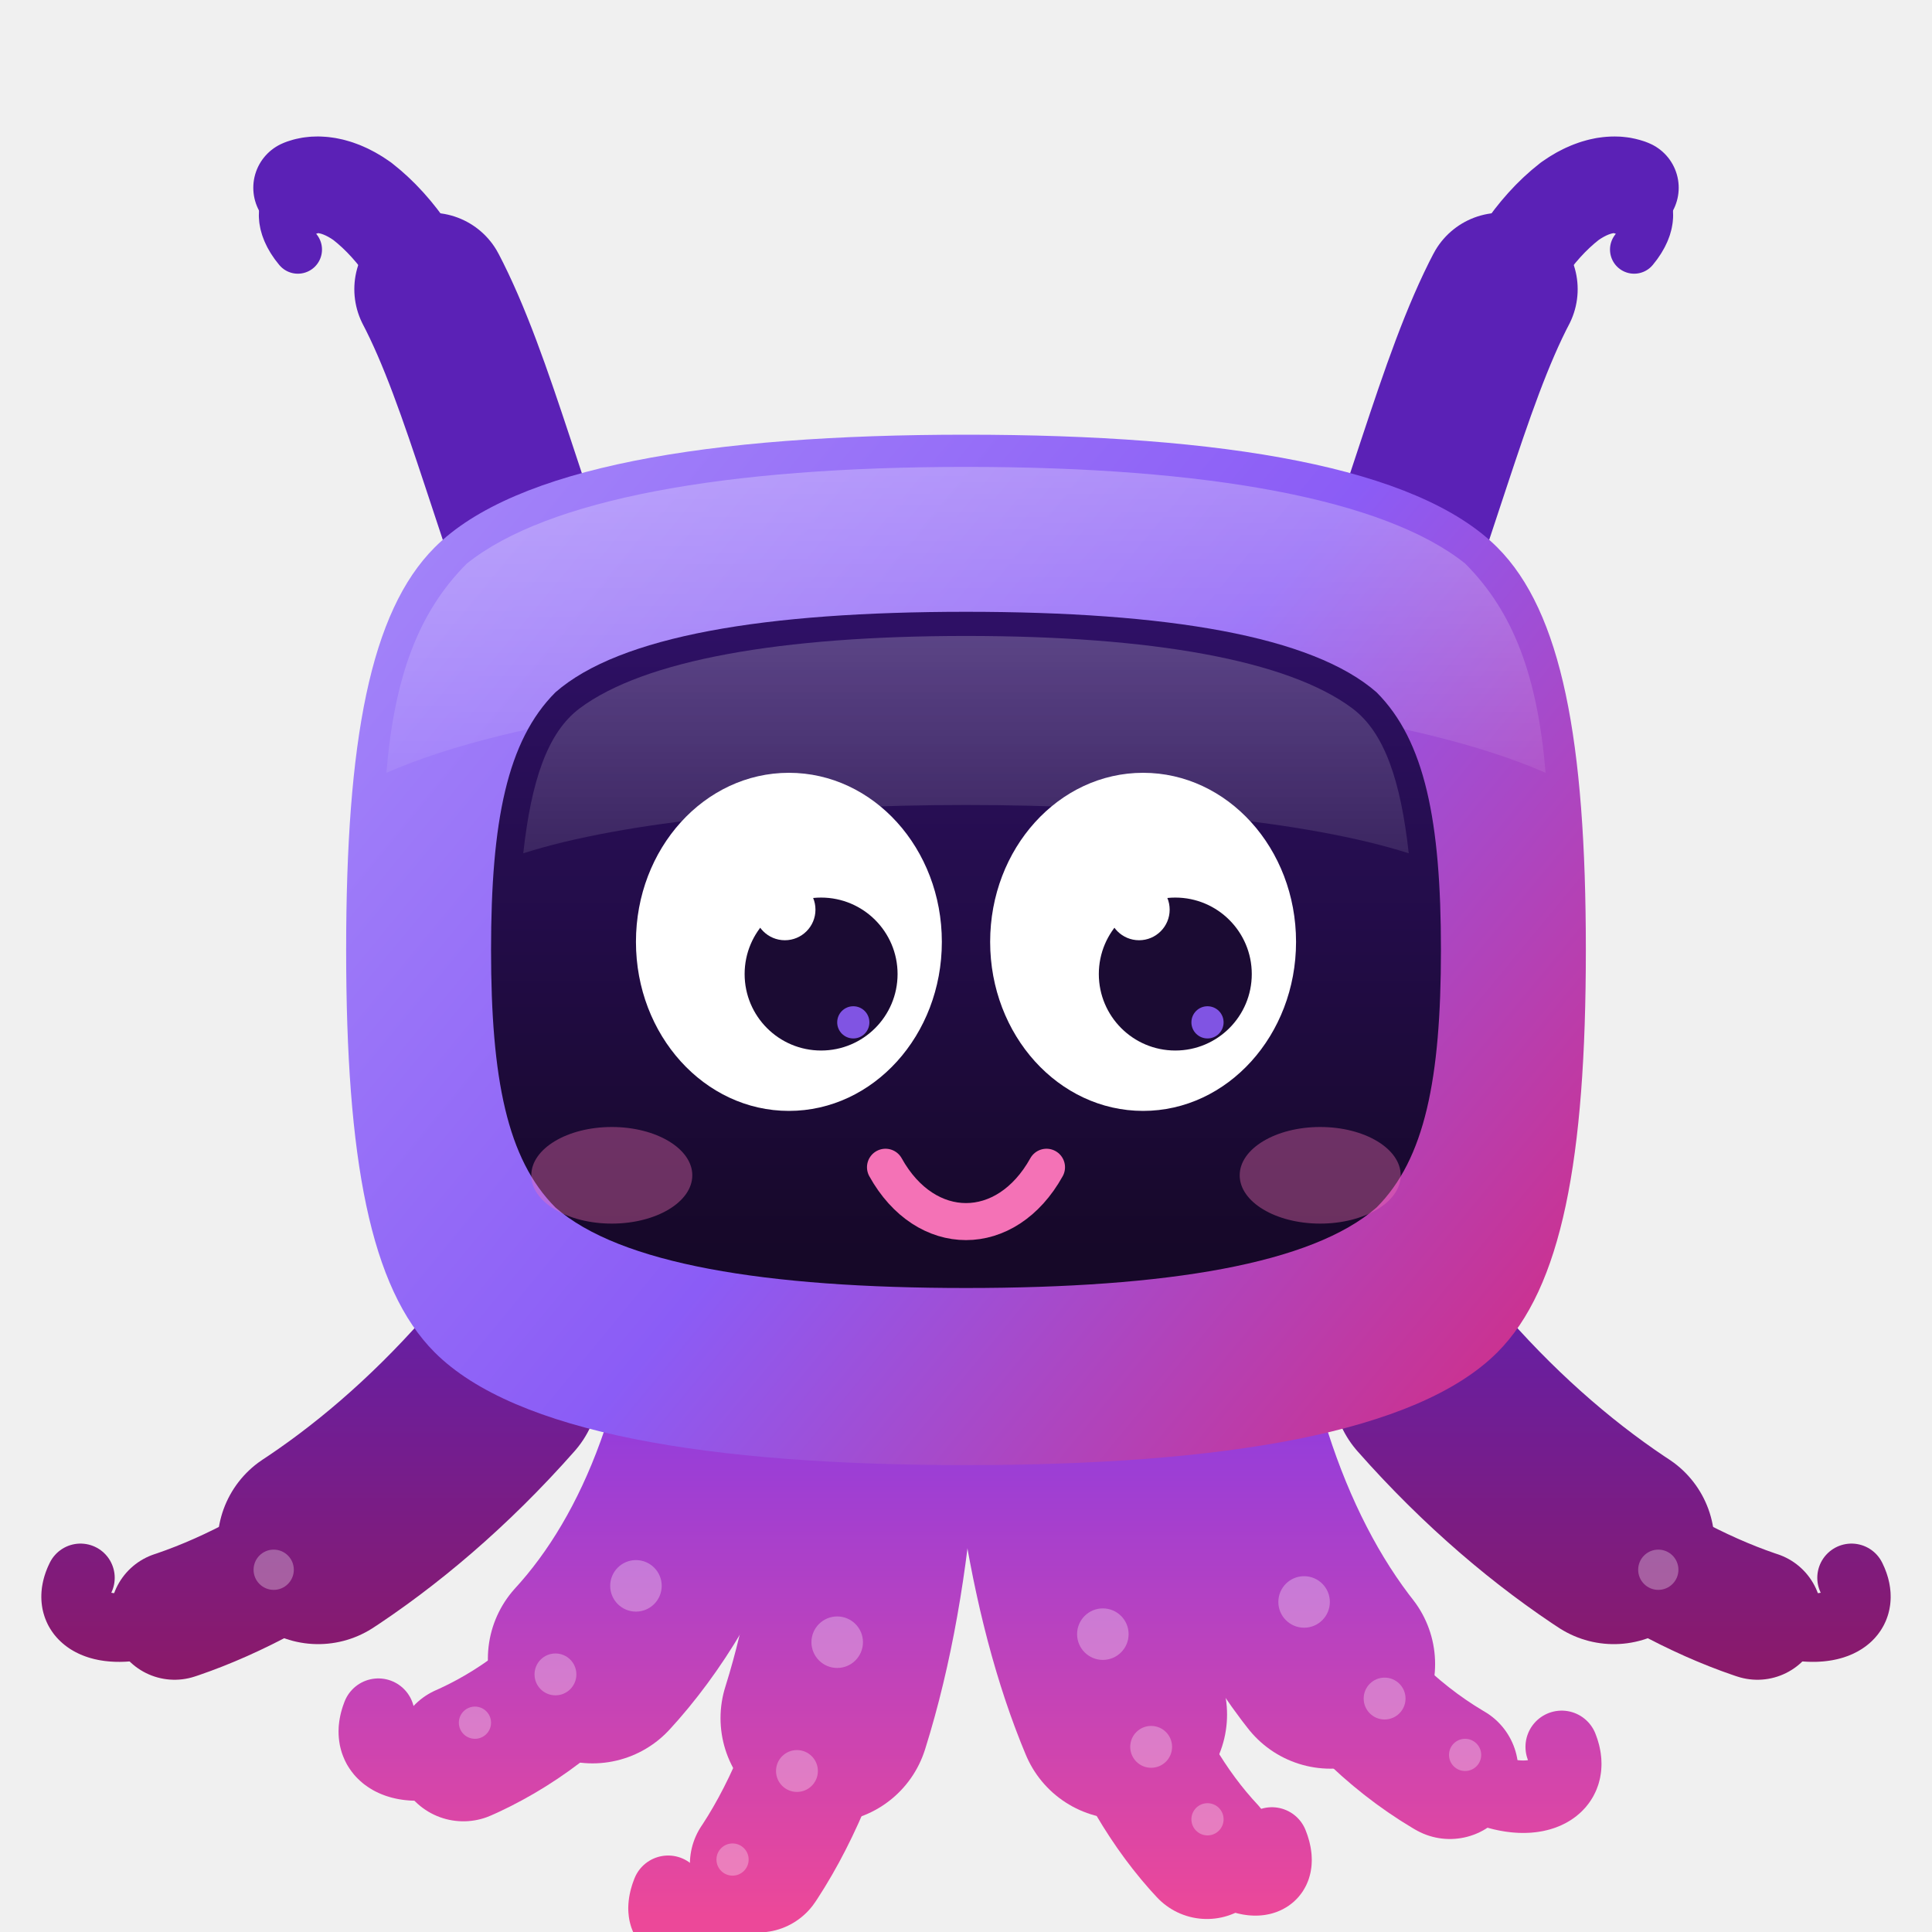
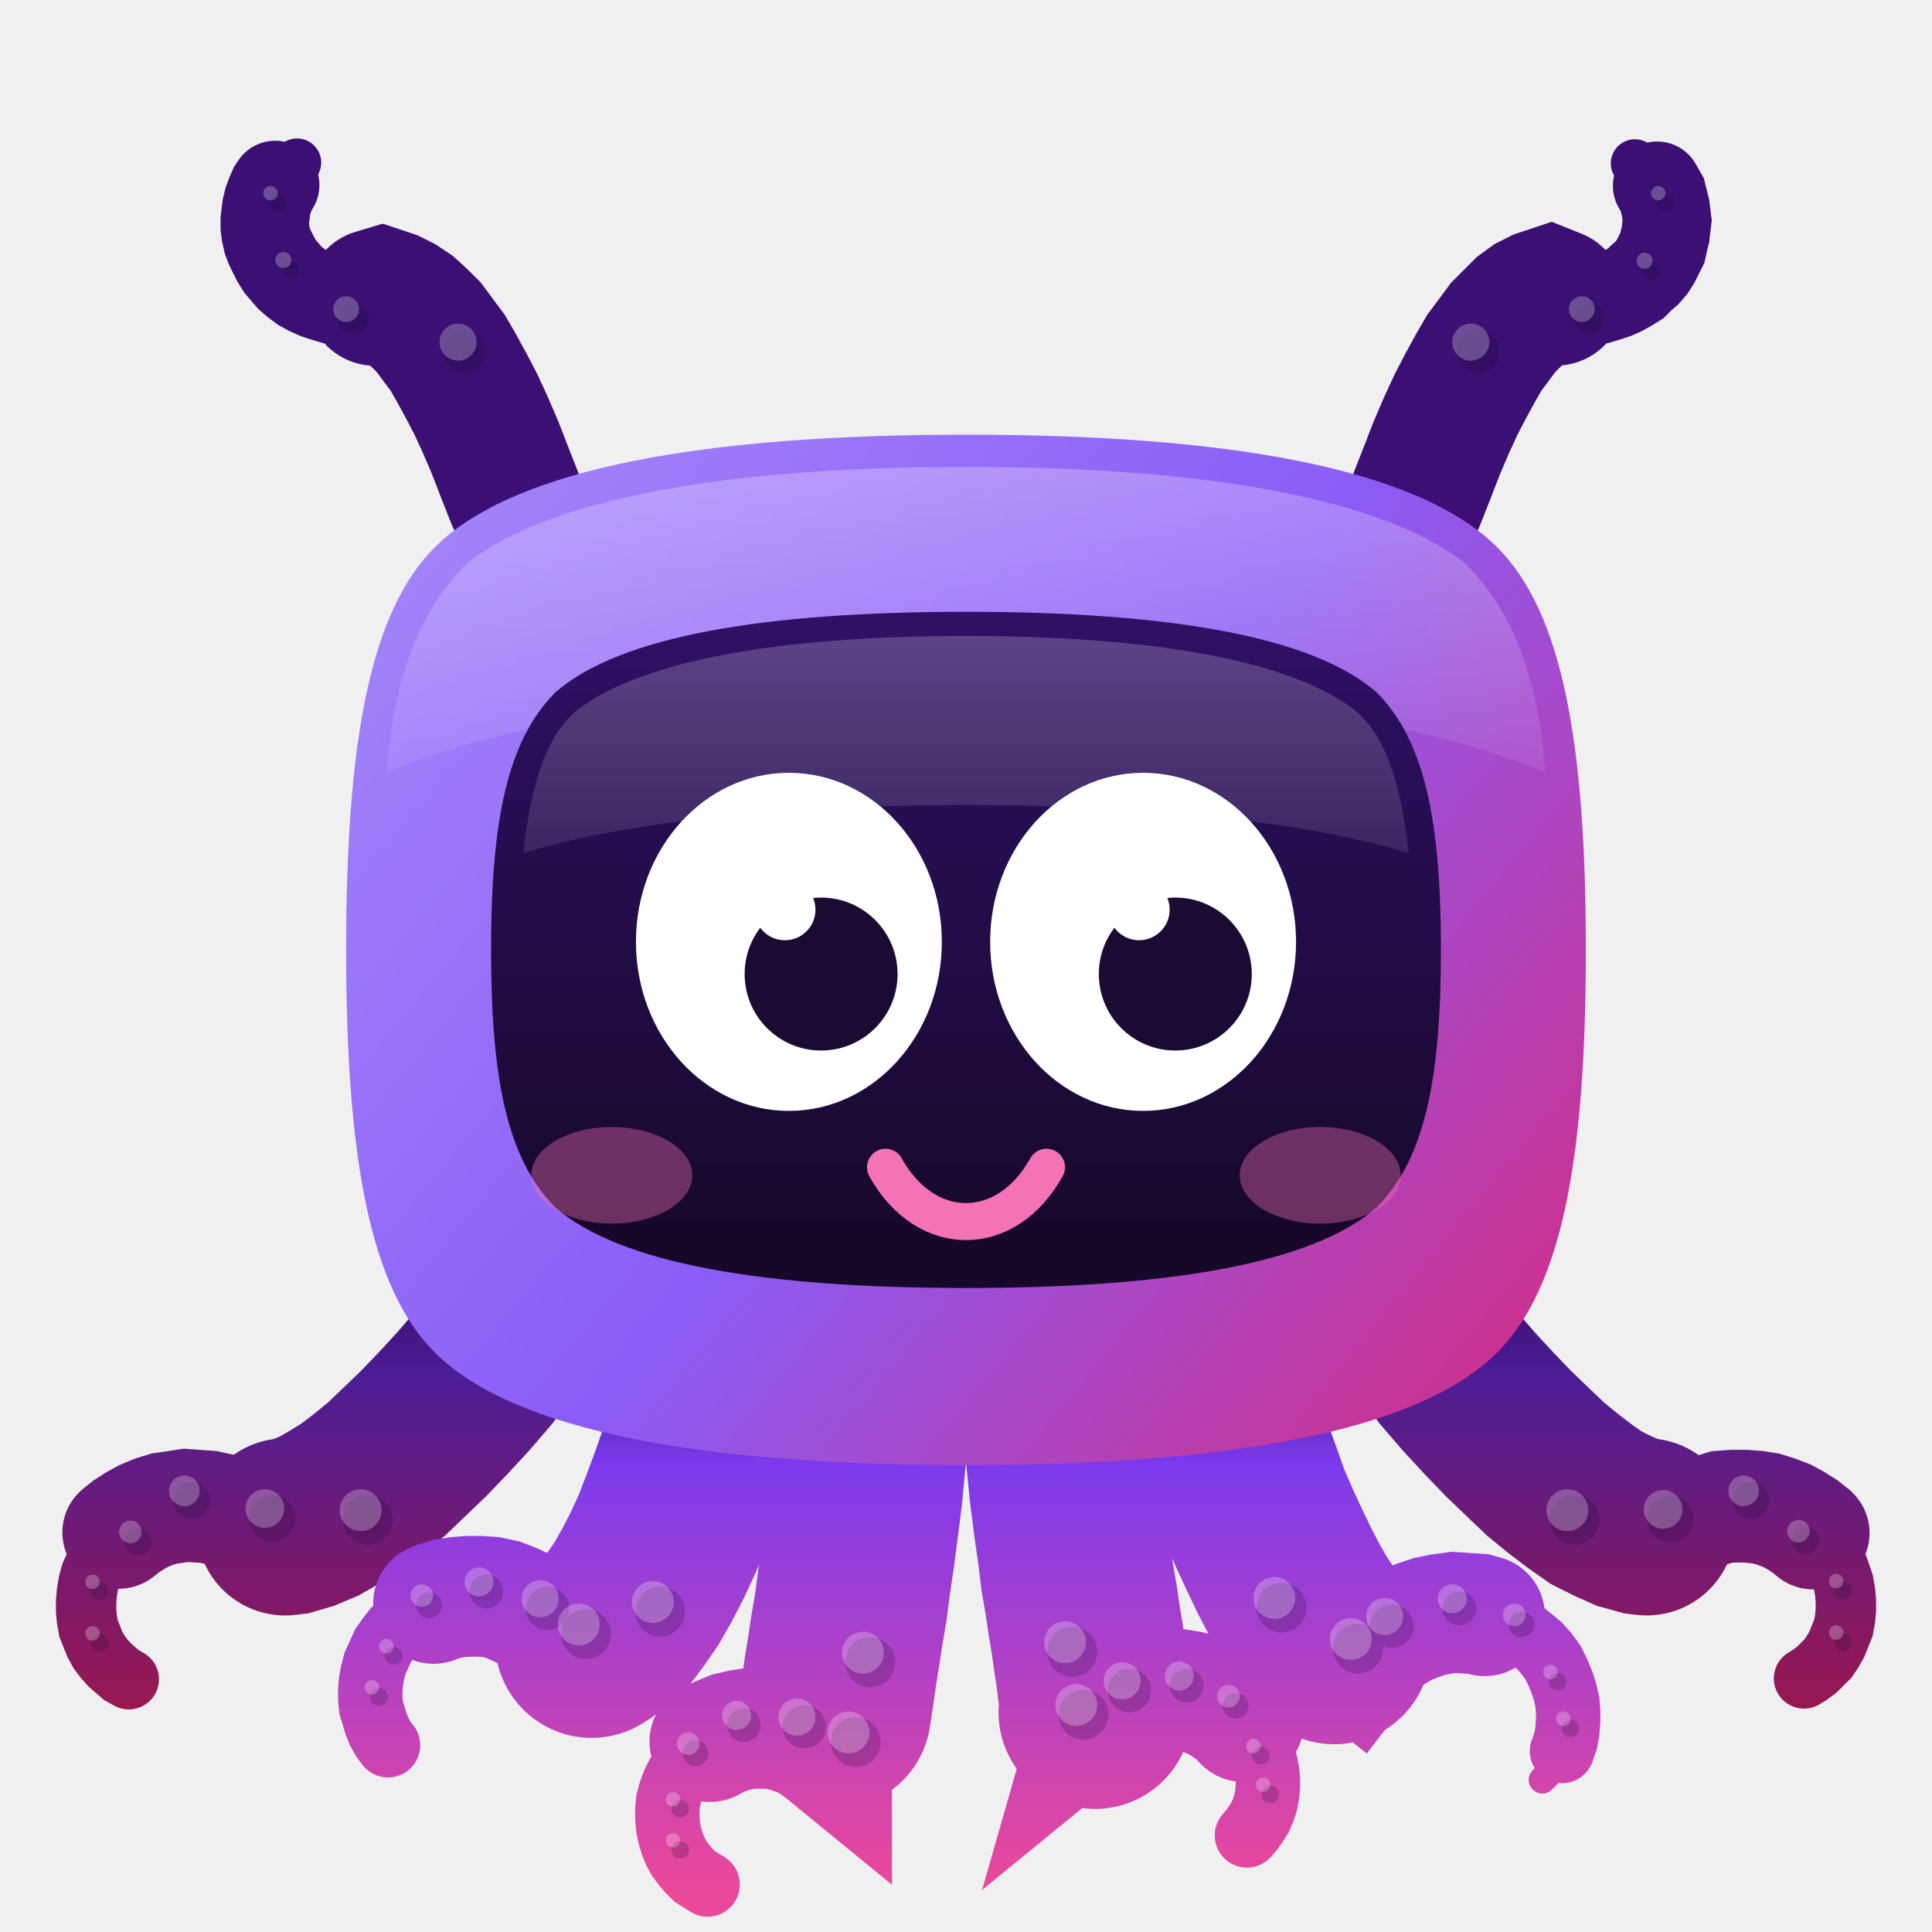
<svg xmlns="http://www.w3.org/2000/svg" viewBox="0 0 240 240" width="240" height="240" role="img">
  <defs>
-     <linearGradient id="gMantle" x1="40" y1="54" x2="200" y2="186" gradientUnits="userSpaceOnUse">
+     <linearGradient id="gM" x1="40" y1="54" x2="200" y2="186" gradientUnits="userSpaceOnUse">
      <stop offset="0" stop-color="#A78BFA" />
      <stop offset=".5" stop-color="#8B5CF6" />
      <stop offset="1" stop-color="#DB2777" />
    </linearGradient>
-     <linearGradient id="gArm" x1="0" y1="160" x2="0" y2="238" gradientUnits="userSpaceOnUse">
-       <stop offset="0" stop-color="#7C3AED" />
+     <linearGradient id="gA" x1="0" y1="170" x2="0" y2="235" gradientUnits="userSpaceOnUse">
+       <stop offset="0" stop-color="#4C1D95" />
+       <stop offset=".18" stop-color="#7C3AED" />
      <stop offset="1" stop-color="#EC4899" />
    </linearGradient>
-     <linearGradient id="gArmBack" x1="0" y1="150" x2="0" y2="230" gradientUnits="userSpaceOnUse">
-       <stop offset="0" stop-color="#5B21B6" />
+     <linearGradient id="gB" x1="0" y1="160" x2="0" y2="215" gradientUnits="userSpaceOnUse">
+       <stop offset="0" stop-color="#3B0F73" />
+       <stop offset=".2" stop-color="#4C1D95" />
      <stop offset="1" stop-color="#9D174D" />
    </linearGradient>
-     <linearGradient id="gTube" x1="0" y1="78" x2="0" y2="156" gradientUnits="userSpaceOnUse">
+     <linearGradient id="gT" x1="0" y1="78" x2="0" y2="156" gradientUnits="userSpaceOnUse">
      <stop offset="0" stop-color="#2E1065" />
      <stop offset="1" stop-color="#160828" />
    </linearGradient>
-     <linearGradient id="gGlass" x1="0" y1="78" x2="0" y2="130" gradientUnits="userSpaceOnUse">
+     <linearGradient id="gS" x1="0" y1="54" x2="0" y2="110" gradientUnits="userSpaceOnUse">
+       <stop offset="0" stop-color="#fff" stop-opacity=".3" />
+       <stop offset="1" stop-color="#fff" stop-opacity="0" />
+     </linearGradient>
+     <linearGradient id="gG" x1="0" y1="78" x2="0" y2="130" gradientUnits="userSpaceOnUse">
      <stop offset="0" stop-color="#fff" stop-opacity=".22" />
      <stop offset="1" stop-color="#fff" stop-opacity="0" />
    </linearGradient>
-     <linearGradient id="gShine" x1="0" y1="54" x2="0" y2="110" gradientUnits="userSpaceOnUse">
-       <stop offset="0" stop-color="#fff" stop-opacity=".3" />
-       <stop offset="1" stop-color="#fff" stop-opacity="0" />
-     </linearGradient>
-     <linearGradient id="gHat" x1="0" y1="14" x2="0" y2="78" gradientUnits="userSpaceOnUse">
+     <linearGradient id="gH" x1="0" y1="14" x2="0" y2="78" gradientUnits="userSpaceOnUse">
      <stop offset="0" stop-color="#3C3450" />
      <stop offset="1" stop-color="#15111F" />
    </linearGradient>
-     <linearGradient id="gBand" x1="76" y1="0" x2="164" y2="0" gradientUnits="userSpaceOnUse">
+     <linearGradient id="gBd" x1="76" y1="0" x2="164" y2="0" gradientUnits="userSpaceOnUse">
      <stop offset="0" stop-color="#8B5CF6" />
      <stop offset=".5" stop-color="#A855F7" />
      <stop offset="1" stop-color="#EC4899" />
    </linearGradient>
+     <path id="t0" pathLength="100" d="M 64.0 62.0 L 62.7 58.7 L 61.5 55.6 L 60.3 52.8 L 59.1 50.2 L 57.9 47.9 L 56.7 45.7 L 55.6 43.8 L 54.4 42.2 L 53.3 40.7 L 52.1 39.5 L 51.0 38.5 L 49.8 37.7 L 48.6 37.1 L 47.4 36.7 L 46.4 37.0 L 45.4 37.2 L 44.3 37.4 L 43.3 37.4 L 42.2 37.3 L 41.2 37.2 L 40.2 36.9 L 39.3 36.6 L 38.4 36.2 L 37.5 35.7 L 36.7 35.1 L 36.0 34.5 L 35.4 33.8 L 34.8 33.1 L 34.3 32.3 L 33.9 31.5 L 33.5 30.7 L 33.2 29.9 L 33.0 29.0 L 32.9 28.2 L 32.9 27.3 L 33.0 26.5 L 33.1 25.7 L 33.3 24.9 L 33.6 24.1 L 33.9 23.4 L 34.3 22.8 L 34.7 22.1 L 35.2 21.6 L 35.7 21.1 L 36.3 20.6 L 36.9 20.2" />
+     <path id="t1" pathLength="100" d="M 176.0 62.0 L 177.3 58.7 L 178.5 55.6 L 179.7 52.8 L 180.9 50.2 L 182.1 47.9 L 183.3 45.7 L 184.4 43.8 L 185.6 42.2 L 186.7 40.7 L 187.9 39.5 L 189.0 38.4 L 190.1 37.6 L 191.3 37.0 L 192.5 36.6 L 193.5 37.0 L 194.5 37.2 L 195.6 37.3 L 196.7 37.4 L 197.7 37.3 L 198.7 37.2 L 199.7 36.9 L 200.6 36.6 L 201.5 36.2 L 202.4 35.7 L 203.2 35.2 L 203.9 34.5 L 204.6 33.9 L 205.2 33.2 L 205.7 32.4 L 206.1 31.6 L 206.5 30.8 L 206.7 29.9 L 206.9 29.1 L 207.0 28.2 L 207.1 27.4 L 207.0 26.6 L 206.9 25.8 L 206.7 25.0 L 206.5 24.2 L 206.1 23.5 L 205.7 22.8 L 205.3 22.2 L 204.8 21.6 L 204.3 21.1 L 203.7 20.7 L 203.1 20.3" />
+     <path id="t2" pathLength="100" d="M 60.0 170.0 L 57.5 172.9 L 55.0 175.6 L 52.6 178.1 L 50.2 180.4 L 48.0 182.5 L 45.8 184.3 L 43.7 185.9 L 41.6 187.2 L 39.7 188.3 L 37.8 189.1 L 36.1 189.6 L 34.4 189.8 L 32.8 189.7 L 31.3 189.3 L 30.0 188.5 L 28.7 188.0 L 27.3 187.5 L 25.9 187.2 L 24.5 187.1 L 23.1 187.0 L 21.8 187.2 L 20.4 187.4 L 19.1 187.8 L 17.9 188.3 L 16.8 188.9 L 15.7 189.6 L 14.7 190.4 L 13.8 191.3 L 13.0 192.3 L 12.3 193.3 L 11.8 194.4 L 11.3 195.5 L 11.0 196.6 L 10.8 197.8 L 10.7 198.9 L 10.7 200.1 L 10.8 201.2 L 11.0 202.3 L 11.4 203.3 L 11.8 204.3 L 12.3 205.2 L 12.9 206.0 L 13.6 206.8 L 14.4 207.5 L 15.1 208.1 L 16.0 208.6" />
+     <path id="t3" pathLength="100" d="M 180.0 170.0 L 182.5 172.9 L 185.0 175.6 L 187.4 178.1 L 189.8 180.4 L 192.0 182.5 L 194.2 184.3 L 196.3 185.9 L 198.3 187.3 L 200.3 188.3 L 202.1 189.1 L 203.9 189.6 L 205.6 189.8 L 207.1 189.7 L 208.6 189.3 L 209.9 188.6 L 211.2 188.0 L 212.6 187.6 L 213.9 187.2 L 215.3 187.1 L 216.7 187.1 L 218.1 187.2 L 219.4 187.4 L 220.7 187.8 L 222.0 188.3 L 223.1 188.9 L 224.2 189.6 L 225.2 190.4 L 226.1 191.3 L 226.9 192.2 L 227.6 193.2 L 228.2 194.3 L 228.6 195.4 L 229.0 196.6 L 229.2 197.7 L 229.3 198.8 L 229.3 200.0 L 229.2 201.1 L 229.0 202.2 L 228.6 203.2 L 228.2 204.2 L 227.7 205.1 L 227.1 206.0 L 226.4 206.7 L 225.7 207.4 L 224.9 208.0 L 224.1 208.5" />
+     <path id="t4" pathLength="100" d="M 88.0 176.0 L 86.7 180.1 L 85.4 183.9 L 84.1 187.4 L 82.9 190.5 L 81.6 193.3 L 80.3 195.8 L 79.1 197.9 L 77.8 199.8 L 76.6 201.4 L 75.4 202.6 L 74.1 203.5 L 73.0 204.2 L 71.8 204.5 L 70.6 204.6 L 69.7 203.4 L 68.6 202.3 L 67.5 201.3 L 66.3 200.5 L 65.0 199.8 L 63.7 199.2 L 62.4 198.7 L 61.0 198.4 L 59.6 198.3 L 58.2 198.3 L 56.9 198.4 L 55.6 198.6 L 54.3 199.0 L 53.1 199.5 L 51.9 200.1 L 50.9 200.8 L 49.9 201.6 L 49.0 202.5 L 48.3 203.4 L 47.6 204.4 L 47.1 205.5 L 46.6 206.6 L 46.3 207.7 L 46.1 208.8 L 46.0 209.9 L 46.0 211.0 L 46.1 212.1 L 46.4 213.1 L 46.7 214.1 L 47.1 215.1 L 47.6 216.0 L 48.2 216.8" />
+     <path id="t5" pathLength="100" d="M 108.0 181.0 L 107.6 185.3 L 107.1 189.3 L 106.6 193.1 L 106.1 196.5 L 105.7 199.6 L 105.2 202.5 L 104.8 205.2 L 104.4 207.6 L 104.1 209.8 L 103.8 211.8 L 103.5 213.7 L 103.4 215.4 L 103.3 216.9 L 103.3 218.3 L 102.2 217.4 L 101.1 216.6 L 99.9 215.9 L 98.6 215.4 L 97.3 215.0 L 95.9 214.7 L 94.6 214.7 L 93.3 214.7 L 92.0 214.9 L 90.7 215.2 L 89.5 215.7 L 88.4 216.2 L 87.4 216.9 L 86.4 217.7 L 85.6 218.5 L 84.8 219.5 L 84.2 220.5 L 83.7 221.5 L 83.3 222.6 L 83.0 223.7 L 82.9 224.8 L 82.9 225.9 L 83.0 227.0 L 83.2 228.0 L 83.5 229.0 L 83.9 230.0 L 84.4 230.9 L 85.0 231.7 L 85.6 232.4 L 86.3 233.1 L 87.1 233.6 L 87.9 234.1" />
+     <path id="t6" pathLength="100" d="M 132.0 181.0 L 132.4 185.1 L 132.9 189.0 L 133.4 192.5 L 133.8 195.8 L 134.3 198.7 L 134.7 201.4 L 135.1 203.8 L 135.4 206.0 L 135.7 207.9 L 135.9 209.6 L 136.1 211.0 L 136.1 212.1 L 136.0 213.1 L 135.8 213.8 L 136.9 212.9 L 138.0 212.1 L 139.1 211.4 L 140.3 210.8 L 141.6 210.4 L 142.8 210.1 L 144.1 209.9 L 145.3 209.9 L 146.6 209.9 L 147.8 210.1 L 149.0 210.4 L 150.1 210.8 L 151.2 211.3 L 152.2 211.9 L 153.2 212.6 L 154.0 213.3 L 154.8 214.2 L 155.5 215.0 L 156.1 216.0 L 156.6 216.9 L 156.9 217.9 L 157.2 219.0 L 157.4 220.0 L 157.5 221.0 L 157.5 222.0 L 157.4 223.0 L 157.2 224.0 L 156.9 224.9 L 156.5 225.8 L 156.0 226.6 L 155.5 227.3 L 154.9 228.0" />
+     <path id="t7" pathLength="100" d="M 152.0 176.0 L 153.3 179.9 L 154.6 183.5 L 155.8 186.9 L 157.1 189.9 L 158.4 192.7 L 159.6 195.2 L 160.8 197.5 L 162.0 199.6 L 163.2 201.4 L 164.3 202.9 L 165.4 204.3 L 166.5 205.5 L 167.5 206.4 L 168.5 207.2 L 169.5 205.9 L 170.6 204.7 L 171.9 203.6 L 173.2 202.7 L 174.6 201.9 L 176.1 201.3 L 177.6 200.8 L 179.1 200.5 L 180.6 200.3 L 182.1 200.4 L 183.6 200.5 L 185.1 200.9 L 186.5 201.3 L 187.8 201.9 L 189.0 202.6 L 190.1 203.5 L 191.2 204.4 L 192.1 205.4 L 192.9 206.5 L 193.5 207.7 L 194.0 208.9 L 194.4 210.1 L 194.7 211.4 L 194.8 212.6 L 194.8 213.8 L 194.7 215.1 L 194.5 216.2 L 194.1 217.4 L 193.6 218.4 L 193.0 219.4 L 192.4 220.3 L 191.6 221.1" />
  </defs>
-   <g fill="none" stroke="url(#gArmBack)" stroke-linecap="round">
-     <path d="M 64 64 C 58 46, 54 32, 45 25 C 38 20, 32 25, 37 31" pathLength="100" stroke-width="2.8" stroke-dasharray="0 70 32 300" />
-     <path d="M 64 64 C 58 46, 54 32, 45 25 C 38 20, 32 25, 37 31" pathLength="100" stroke-width="6" stroke-dasharray="0 48 26 300" />
-     <path d="M 64 64 C 58 46, 54 32, 45 25 C 38 20, 32 25, 37 31" pathLength="100" stroke-width="12" stroke-dasharray="0 26 26 300" />
-     <path d="M 64 64 C 58 46, 54 32, 45 25 C 38 20, 32 25, 37 31" pathLength="100" stroke-width="19" stroke-dasharray="30 300" />
-     <path d="M 176 64 C 182 46, 186 32, 195 25 C 202 20, 208 25, 203 31" pathLength="100" stroke-width="2.8" stroke-dasharray="0 70 32 300" />
-     <path d="M 176 64 C 182 46, 186 32, 195 25 C 202 20, 208 25, 203 31" pathLength="100" stroke-width="6" stroke-dasharray="0 48 26 300" />
-     <path d="M 176 64 C 182 46, 186 32, 195 25 C 202 20, 208 25, 203 31" pathLength="100" stroke-width="12" stroke-dasharray="0 26 26 300" />
-     <path d="M 176 64 C 182 46, 186 32, 195 25 C 202 20, 208 25, 203 31" pathLength="100" stroke-width="19" stroke-dasharray="30 300" />
-     <path d="M 62 172 C 47 189, 30 199, 17 202 C 11 203, 8 200, 10 196" pathLength="100" stroke-width="3.4" stroke-dasharray="0 68 34 300" />
-     <path d="M 62 172 C 47 189, 30 199, 17 202 C 11 203, 8 200, 10 196" pathLength="100" stroke-width="8.5" stroke-dasharray="0 46 26 300" />
-     <path d="M 62 172 C 47 189, 30 199, 17 202 C 11 203, 8 200, 10 196" pathLength="100" stroke-width="16" stroke-dasharray="0 26 24 300" />
-     <path d="M 62 172 C 47 189, 30 199, 17 202 C 11 203, 8 200, 10 196" pathLength="100" stroke-width="25" stroke-dasharray="30 300" />
-     <path d="M 178 172 C 193 189, 210 199, 223 202 C 229 203, 232 200, 230 196" pathLength="100" stroke-width="3.4" stroke-dasharray="0 68 34 300" />
-     <path d="M 178 172 C 193 189, 210 199, 223 202 C 229 203, 232 200, 230 196" pathLength="100" stroke-width="8.5" stroke-dasharray="0 46 26 300" />
-     <path d="M 178 172 C 193 189, 210 199, 223 202 C 229 203, 232 200, 230 196" pathLength="100" stroke-width="16" stroke-dasharray="0 26 24 300" />
-     <path d="M 178 172 C 193 189, 210 199, 223 202 C 229 203, 232 200, 230 196" pathLength="100" stroke-width="25" stroke-dasharray="30 300" />
+   <g fill="none" stroke="url(#gB)" stroke-linecap="round">
+     <use href="#t0" stroke-width="2.6" stroke-dasharray="0 74 30 300" />
+     <use href="#t0" stroke-width="6" stroke-dasharray="0 52 26 300" />
+     <use href="#t0" stroke-width="11" stroke-dasharray="0 28 28 300" />
+     <use href="#t0" stroke-width="17" stroke-dasharray="32 300" />
+     <use href="#t1" stroke-width="2.6" stroke-dasharray="0 74 30 300" />
+     <use href="#t1" stroke-width="6" stroke-dasharray="0 52 26 300" />
+     <use href="#t1" stroke-width="11" stroke-dasharray="0 28 28 300" />
+     <use href="#t1" stroke-width="17" stroke-dasharray="32 300" />
+     <use href="#t2" stroke-width="3.2" stroke-dasharray="0 72 32 300" />
+     <use href="#t2" stroke-width="7.5" stroke-dasharray="0 50 26 300" />
+     <use href="#t2" stroke-width="14" stroke-dasharray="0 28 26 300" />
+     <use href="#t2" stroke-width="22" stroke-dasharray="32 300" />
+     <use href="#t3" stroke-width="3.2" stroke-dasharray="0 72 32 300" />
+     <use href="#t3" stroke-width="7.5" stroke-dasharray="0 50 26 300" />
+     <use href="#t3" stroke-width="14" stroke-dasharray="0 28 26 300" />
+     <use href="#t3" stroke-width="22" stroke-dasharray="32 300" />
  </g>
-   <g fill="none" stroke="url(#gArm)" stroke-linecap="round">
-     <path d="M 88 180 C 82 199, 71 212, 57 218 C 50 221, 45 218, 47 213" pathLength="100" stroke-width="3.6" stroke-dasharray="0 68 34 300" />
-     <path d="M 88 180 C 82 199, 71 212, 57 218 C 50 221, 45 218, 47 213" pathLength="100" stroke-width="9" stroke-dasharray="0 46 26 300" />
-     <path d="M 88 180 C 82 199, 71 212, 57 218 C 50 221, 45 218, 47 213" pathLength="100" stroke-width="17" stroke-dasharray="0 26 24 300" />
-     <path d="M 88 180 C 82 199, 71 212, 57 218 C 50 221, 45 218, 47 213" pathLength="100" stroke-width="26" stroke-dasharray="30 300" />
-     <path d="M 108 184 C 106 207, 100 226, 90 237 C 86 241, 81 240, 83 235" pathLength="100" stroke-width="3.6" stroke-dasharray="0 68 34 300" />
-     <path d="M 108 184 C 106 207, 100 226, 90 237 C 86 241, 81 240, 83 235" pathLength="100" stroke-width="9" stroke-dasharray="0 46 26 300" />
-     <path d="M 108 184 C 106 207, 100 226, 90 237 C 86 241, 81 240, 83 235" pathLength="100" stroke-width="17" stroke-dasharray="0 26 24 300" />
-     <path d="M 108 184 C 106 207, 100 226, 90 237 C 86 241, 81 240, 83 235" pathLength="100" stroke-width="26" stroke-dasharray="30 300" />
-     <path d="M 132 184 C 135 205, 141 221, 151 231 C 155 235, 160 234, 158 229" pathLength="100" stroke-width="3.6" stroke-dasharray="0 68 34 300" />
-     <path d="M 132 184 C 135 205, 141 221, 151 231 C 155 235, 160 234, 158 229" pathLength="100" stroke-width="9" stroke-dasharray="0 46 26 300" />
-     <path d="M 132 184 C 135 205, 141 221, 151 231 C 155 235, 160 234, 158 229" pathLength="100" stroke-width="17" stroke-dasharray="0 26 24 300" />
-     <path d="M 132 184 C 135 205, 141 221, 151 231 C 155 235, 160 234, 158 229" pathLength="100" stroke-width="26" stroke-dasharray="30 300" />
-     <path d="M 152 180 C 158 200, 169 215, 184 222 C 191 225, 196 222, 194 217" pathLength="100" stroke-width="3.6" stroke-dasharray="0 68 34 300" />
-     <path d="M 152 180 C 158 200, 169 215, 184 222 C 191 225, 196 222, 194 217" pathLength="100" stroke-width="9" stroke-dasharray="0 46 26 300" />
-     <path d="M 152 180 C 158 200, 169 215, 184 222 C 191 225, 196 222, 194 217" pathLength="100" stroke-width="17" stroke-dasharray="0 26 24 300" />
-     <path d="M 152 180 C 158 200, 169 215, 184 222 C 191 225, 196 222, 194 217" pathLength="100" stroke-width="26" stroke-dasharray="30 300" />
+   <g fill="none" stroke="url(#gA)" stroke-linecap="round">
+     <use href="#t4" stroke-width="3.4" stroke-dasharray="0 72 32 300" />
+     <use href="#t4" stroke-width="8" stroke-dasharray="0 50 26 300" />
+     <use href="#t4" stroke-width="15" stroke-dasharray="0 28 26 300" />
+     <use href="#t4" stroke-width="24" stroke-dasharray="32 300" />
+     <use href="#t5" stroke-width="3.4" stroke-dasharray="0 72 32 300" />
+     <use href="#t5" stroke-width="8" stroke-dasharray="0 50 26 300" />
+     <use href="#t5" stroke-width="15" stroke-dasharray="0 28 26 300" />
+     <use href="#t5" stroke-width="24" stroke-dasharray="32 300" />
+     <use href="#t6" stroke-width="3.4" stroke-dasharray="0 72 32 300" />
+     <use href="#t6" stroke-width="8" stroke-dasharray="0 50 26 300" />
+     <use href="#t6" stroke-width="15" stroke-dasharray="0 28 26 300" />
+     <use href="#t6" stroke-width="24" stroke-dasharray="32 300" />
+     <use href="#t7" stroke-width="3.4" stroke-dasharray="0 72 32 300" />
+     <use href="#t7" stroke-width="8" stroke-dasharray="0 50 26 300" />
+     <use href="#t7" stroke-width="15" stroke-dasharray="0 28 26 300" />
+     <use href="#t7" stroke-width="24" stroke-dasharray="32 300" />
  </g>
-   <g fill="#fff" opacity=".3">
-     <circle cx="79" cy="197" r="3.2" />
-     <circle cx="69" cy="208" r="2.6" />
-     <circle cx="59" cy="214" r="2.0" />
-     <circle cx="104" cy="204" r="3.2" />
-     <circle cx="99" cy="220" r="2.6" />
-     <circle cx="91" cy="231" r="2.0" />
-     <circle cx="137" cy="203" r="3.2" />
-     <circle cx="143" cy="217" r="2.6" />
-     <circle cx="150" cy="226" r="2.0" />
-     <circle cx="162" cy="199" r="3.2" />
-     <circle cx="172" cy="211" r="2.6" />
-     <circle cx="182" cy="218" r="2.0" />
-     <circle cx="34" cy="195" r="2.5" />
-     <circle cx="206" cy="195" r="2.5" />
+   <g fill="#1B0B33" opacity=".22">
+     <circle cx="57.8" cy="43.7" r="2.7" />
+     <circle cx="43.9" cy="39.6" r="1.9" />
+     <circle cx="36.1" cy="33.5" r="1.1" />
+     <circle cx="34.5" cy="25.2" r="1.1" />
+     <circle cx="183.6" cy="43.7" r="2.7" />
+     <circle cx="197.4" cy="39.6" r="1.9" />
+     <circle cx="205.2" cy="33.6" r="1.1" />
+     <circle cx="206.9" cy="25.2" r="1.1" />
+     <circle cx="45.7" cy="188.8" r="3.1" />
+     <circle cx="33.8" cy="188.6" r="2.9" />
+     <circle cx="23.8" cy="186.4" r="2.3" />
+     <circle cx="17.1" cy="191.5" r="1.7" />
+     <circle cx="12.4" cy="197.7" r="1.1" />
+     <circle cx="12.4" cy="204.1" r="1.1" />
+     <circle cx="195.6" cy="188.8" r="3.1" />
+     <circle cx="207.5" cy="188.7" r="2.9" />
+     <circle cx="217.5" cy="186.4" r="2.3" />
+     <circle cx="224.3" cy="191.4" r="1.7" />
+     <circle cx="229.0" cy="197.6" r="1.1" />
+     <circle cx="229.0" cy="204.0" r="1.1" />
+     <circle cx="82.0" cy="200.2" r="3.1" />
+     <circle cx="72.8" cy="203.0" r="3.1" />
+     <circle cx="68.0" cy="199.8" r="2.7" />
+     <circle cx="60.4" cy="197.7" r="2.1" />
+     <circle cx="53.3" cy="199.4" r="1.6" />
+     <circle cx="48.9" cy="205.7" r="1.1" />
+     <circle cx="47.1" cy="210.8" r="1.1" />
+     <circle cx="108.1" cy="206.5" r="3.1" />
+     <circle cx="106.3" cy="216.4" r="3.1" />
+     <circle cx="99.9" cy="214.5" r="2.7" />
+     <circle cx="92.4" cy="214.3" r="2.1" />
+     <circle cx="86.4" cy="217.8" r="1.6" />
+     <circle cx="84.5" cy="224.7" r="1.1" />
+     <circle cx="84.5" cy="229.8" r="1.1" />
+     <circle cx="133.2" cy="205.2" r="3.1" />
+     <circle cx="134.6" cy="213.0" r="3.1" />
+     <circle cx="140.3" cy="210.0" r="2.7" />
+     <circle cx="147.4" cy="209.4" r="2.1" />
+     <circle cx="153.5" cy="211.9" r="1.6" />
+     <circle cx="156.6" cy="218.1" r="1.1" />
+     <circle cx="157.8" cy="222.9" r="1.1" />
+     <circle cx="159.2" cy="199.7" r="3.1" />
+     <circle cx="168.7" cy="204.8" r="3.1" />
+     <circle cx="172.9" cy="202.0" r="2.7" />
+     <circle cx="181.3" cy="199.8" r="2.1" />
+     <circle cx="189.0" cy="201.8" r="1.6" />
+     <circle cx="193.5" cy="208.9" r="1.1" />
+     <circle cx="195.1" cy="214.7" r="1.1" />
  </g>
-   <path fill="url(#gMantle)" d="M 120 54 C 152 54, 176 58, 186 68 C 194 76, 197 92, 197 118 C 197 144, 194 160, 186 168 C 176 178, 152 182, 120 182 C 88 182, 64 178, 54 168 C 46 160, 43 144, 43 118 C 43 92, 46 76, 54 68 C 64 58, 88 54, 120 54 Z" />
-   <path fill="url(#gShine)" d="M 120 58 C 150 58, 172 62, 182 70 C 188 76, 191 84, 192 96 C 160 82, 80 82, 48 96 C 49 84, 52 76, 58 70 C 68 62, 90 58, 120 58 Z" />
-   <path fill="url(#gTube)" d="M 120 76 C 145 76, 163 79, 171 86 C 177 92, 179 102, 179 118 C 179 134, 177 144, 171 150 C 163 157, 145 160, 120 160 C 95 160, 77 157, 69 150 C 63 144, 61 134, 61 118 C 61 102, 63 92, 69 86 C 77 79, 95 76, 120 76 Z" />
-   <path fill="url(#gGlass)" d="M 120 79 C 143 79, 160 82, 168 88 C 172 91, 174 97, 175 106 C 150 98, 90 98, 65 106 C 66 97, 68 91, 72 88 C 80 82, 97 79, 120 79 Z" />
+   <g fill="#fff" opacity=".26">
+     <circle cx="56.9" cy="42.5" r="2.3" />
+     <circle cx="43.0" cy="38.4" r="1.6" />
+     <circle cx="35.2" cy="32.3" r="1.0" />
+     <circle cx="33.6" cy="24.0" r="0.9" />
+     <circle cx="182.7" cy="42.5" r="2.3" />
+     <circle cx="196.5" cy="38.4" r="1.6" />
+     <circle cx="204.3" cy="32.4" r="1.0" />
+     <circle cx="206.0" cy="24.0" r="0.9" />
+     <circle cx="44.8" cy="187.6" r="2.6" />
+     <circle cx="32.9" cy="187.4" r="2.4" />
+     <circle cx="22.9" cy="185.2" r="1.9" />
+     <circle cx="16.2" cy="190.3" r="1.4" />
+     <circle cx="11.5" cy="196.5" r="0.9" />
+     <circle cx="11.5" cy="202.9" r="0.9" />
+     <circle cx="194.7" cy="187.6" r="2.6" />
+     <circle cx="206.6" cy="187.5" r="2.4" />
+     <circle cx="216.6" cy="185.2" r="1.9" />
+     <circle cx="223.4" cy="190.2" r="1.4" />
+     <circle cx="228.1" cy="196.4" r="0.9" />
+     <circle cx="228.1" cy="202.8" r="0.9" />
+     <circle cx="81.1" cy="199.0" r="2.6" />
+     <circle cx="71.9" cy="201.8" r="2.6" />
+     <circle cx="67.1" cy="198.6" r="2.3" />
+     <circle cx="59.5" cy="196.5" r="1.8" />
+     <circle cx="52.4" cy="198.2" r="1.4" />
+     <circle cx="48.0" cy="204.5" r="0.9" />
+     <circle cx="46.2" cy="209.6" r="0.9" />
+     <circle cx="107.2" cy="205.3" r="2.6" />
+     <circle cx="105.4" cy="215.2" r="2.6" />
+     <circle cx="99.0" cy="213.3" r="2.3" />
+     <circle cx="91.5" cy="213.1" r="1.8" />
+     <circle cx="85.5" cy="216.6" r="1.4" />
+     <circle cx="83.6" cy="223.5" r="0.9" />
+     <circle cx="83.6" cy="228.6" r="0.9" />
+     <circle cx="132.3" cy="204.0" r="2.6" />
+     <circle cx="133.7" cy="211.8" r="2.6" />
+     <circle cx="139.4" cy="208.8" r="2.3" />
+     <circle cx="146.5" cy="208.2" r="1.8" />
+     <circle cx="152.6" cy="210.7" r="1.4" />
+     <circle cx="155.7" cy="216.9" r="0.9" />
+     <circle cx="156.9" cy="221.7" r="0.9" />
+     <circle cx="158.3" cy="198.5" r="2.6" />
+     <circle cx="167.8" cy="203.6" r="2.6" />
+     <circle cx="172.0" cy="200.8" r="2.3" />
+     <circle cx="180.4" cy="198.6" r="1.8" />
+     <circle cx="188.1" cy="200.6" r="1.4" />
+     <circle cx="192.6" cy="207.7" r="0.9" />
+     <circle cx="194.2" cy="213.5" r="0.9" />
+   </g>
+   <path d="M 120 54 C 152 54, 176 58, 186 68 C 194 76, 197 92, 197 118 C 197 144, 194 160, 186 168 C 176 178, 152 182, 120 182 C 88 182, 64 178, 54 168 C 46 160, 43 144, 43 118 C 43 92, 46 76, 54 68 C 64 58, 88 54, 120 54 Z" fill="url(#gM)" />
+   <path d="M 120 58 C 150 58, 172 62, 182 70 C 188 76, 191 84, 192 96 C 160 82, 80 82, 48 96 C 49 84, 52 76, 58 70 C 68 62, 90 58, 120 58 Z" fill="url(#gS)" />
+   <path d="M 120 76 C 145 76, 163 79, 171 86 C 177 92, 179 102, 179 118 C 179 134, 177 144, 171 150 C 163 157, 145 160, 120 160 C 95 160, 77 157, 69 150 C 63 144, 61 134, 61 118 C 61 102, 63 92, 69 86 C 77 79, 95 76, 120 76 Z" fill="url(#gT)" />
+   <path d="M 120 79 C 143 79, 160 82, 168 88 C 172 91, 174 97, 175 106 C 150 98, 90 98, 65 106 C 66 97, 68 91, 72 88 C 80 82, 97 79, 120 79 Z" fill="url(#gG)" />
  <ellipse cx="98" cy="117" rx="19" ry="21" fill="#fff" />
  <ellipse cx="142" cy="117" rx="19" ry="21" fill="#fff" />
  <circle cx="102" cy="121" r="9.5" fill="#1B0B33" />
  <circle cx="146" cy="121" r="9.5" fill="#1B0B33" />
  <circle cx="97.5" cy="113" r="3.8" fill="#fff" />
  <circle cx="141.5" cy="113" r="3.8" fill="#fff" />
-   <circle cx="106" cy="127" r="2" fill="#8B5CF6" opacity=".9" />
-   <circle cx="150" cy="127" r="2" fill="#8B5CF6" opacity=".9" />
  <path d="M 110 145 C 115 154, 125 154, 130 145" fill="none" stroke="#F472B6" stroke-width="4.6" stroke-linecap="round" />
  <ellipse cx="76" cy="146" rx="10" ry="6" fill="#F472B6" opacity=".38" />
  <ellipse cx="164" cy="146" rx="10" ry="6" fill="#F472B6" opacity=".38" />
</svg>
